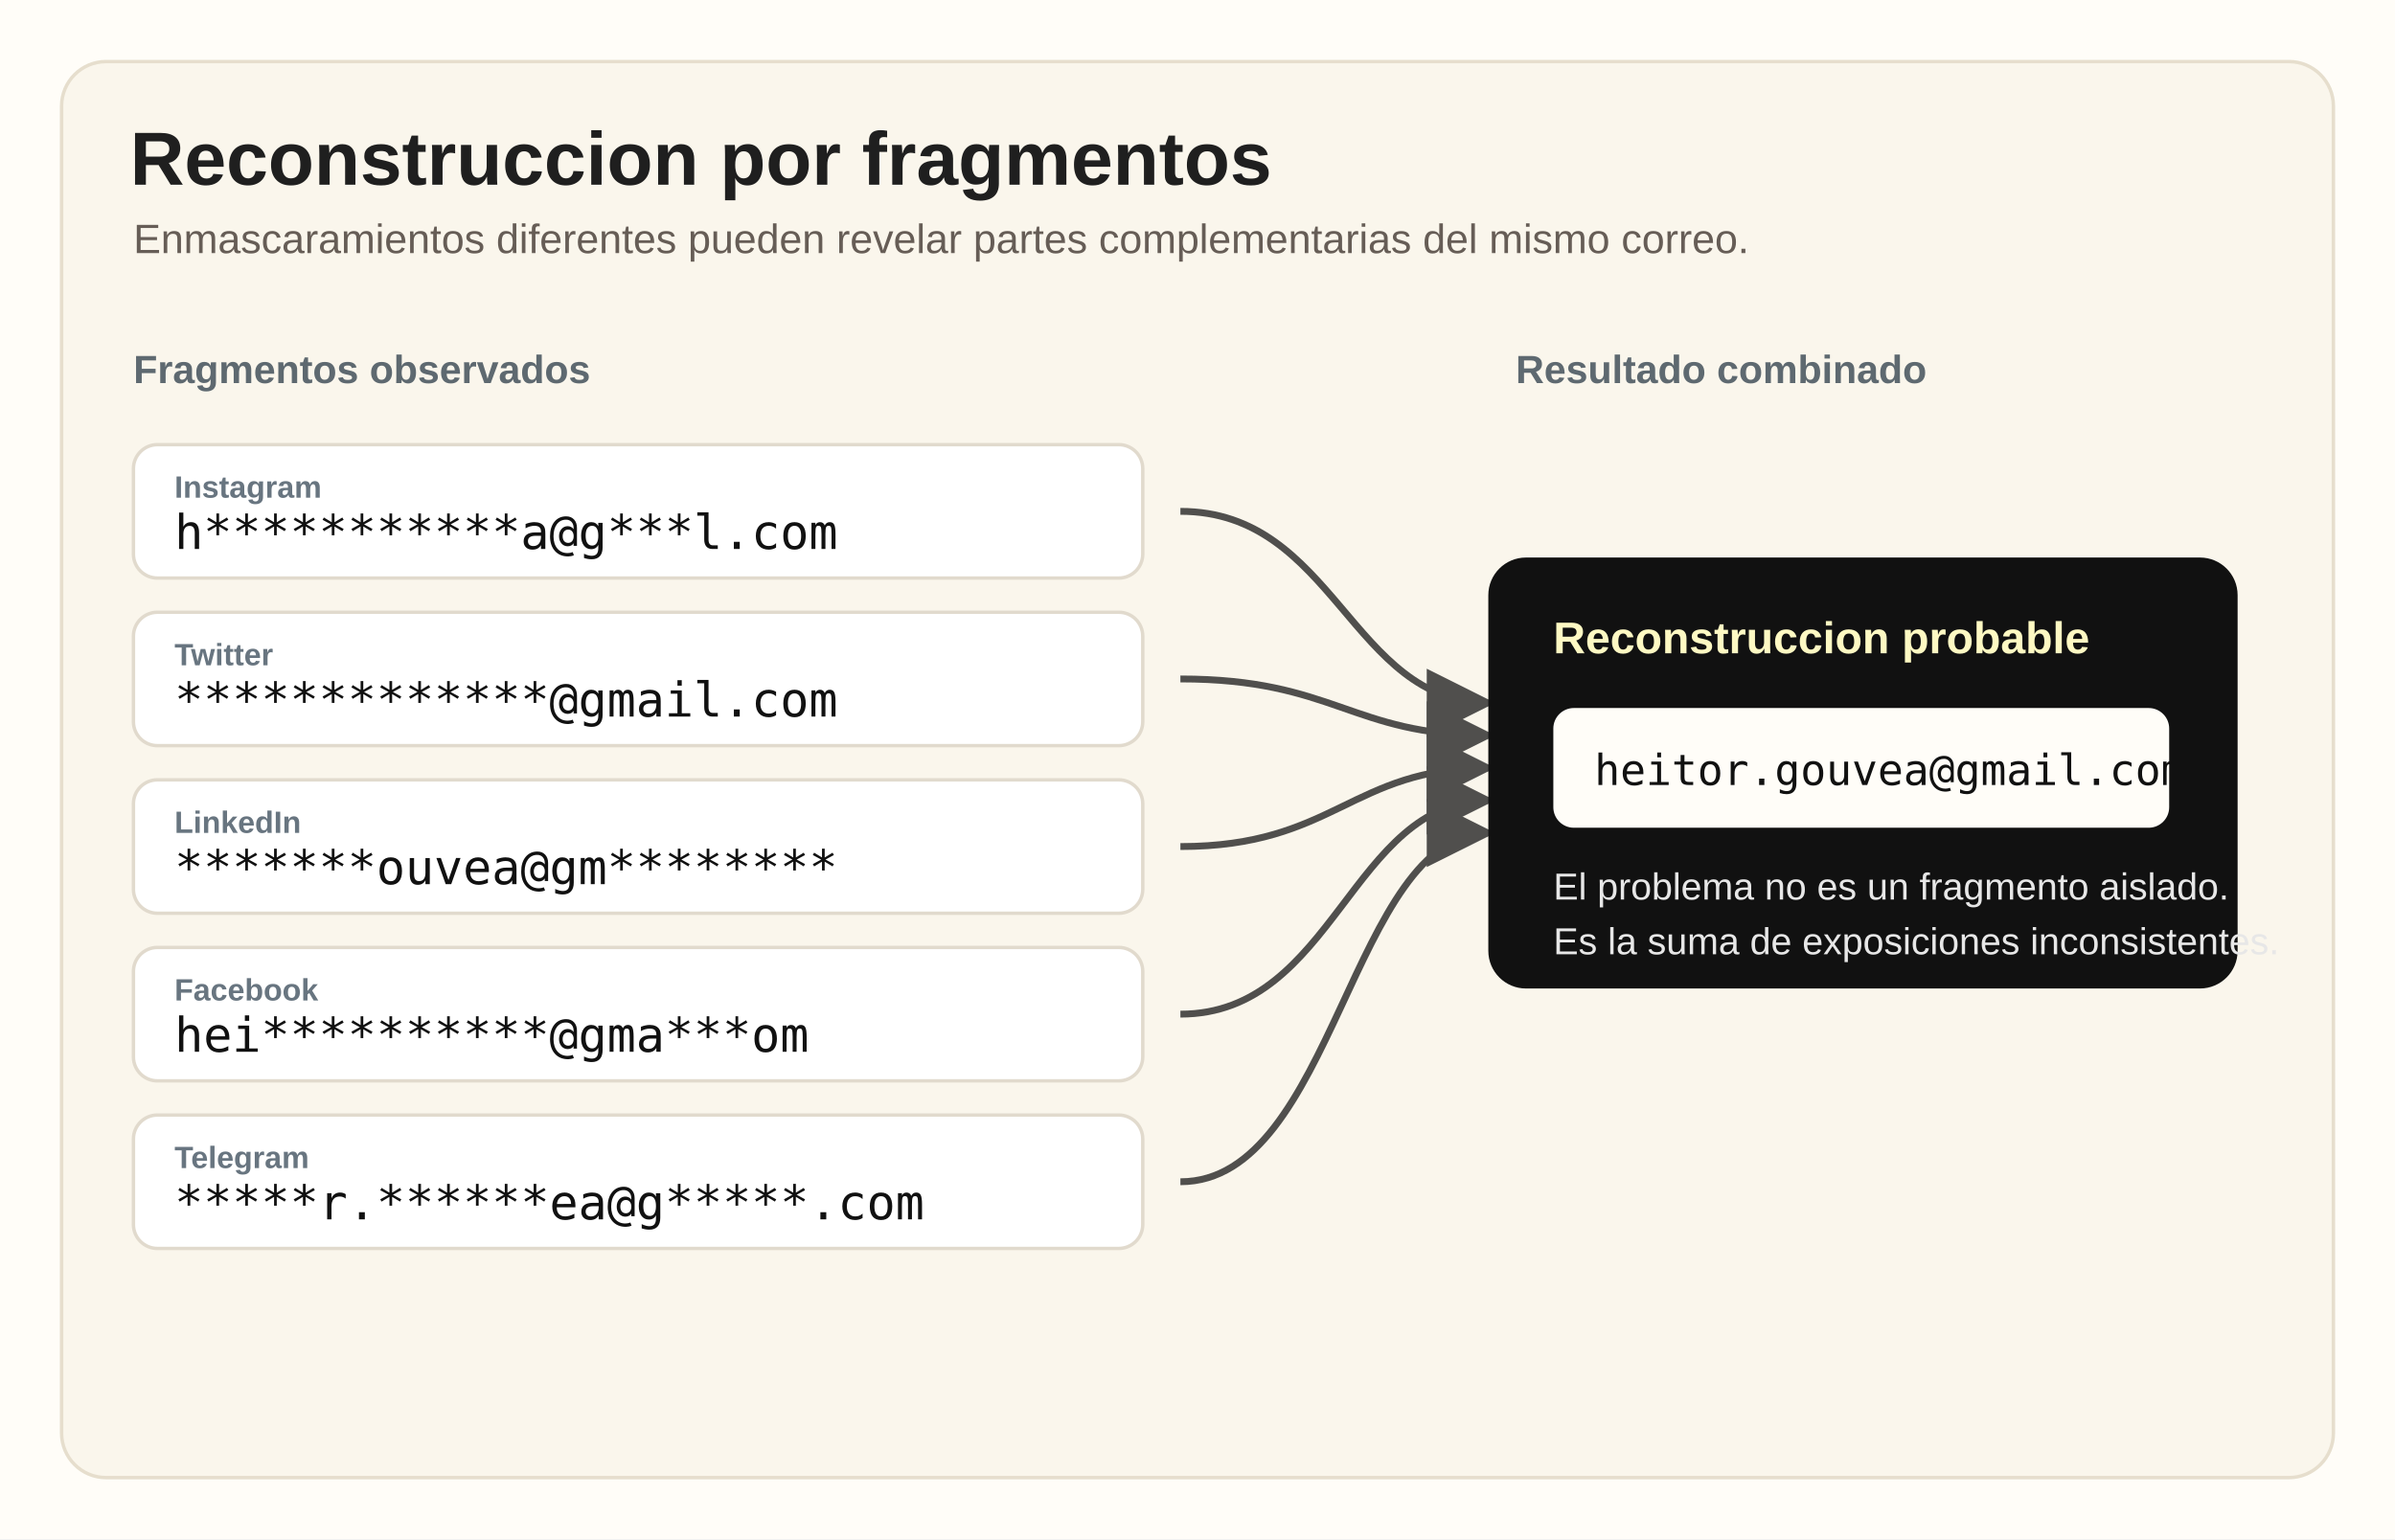
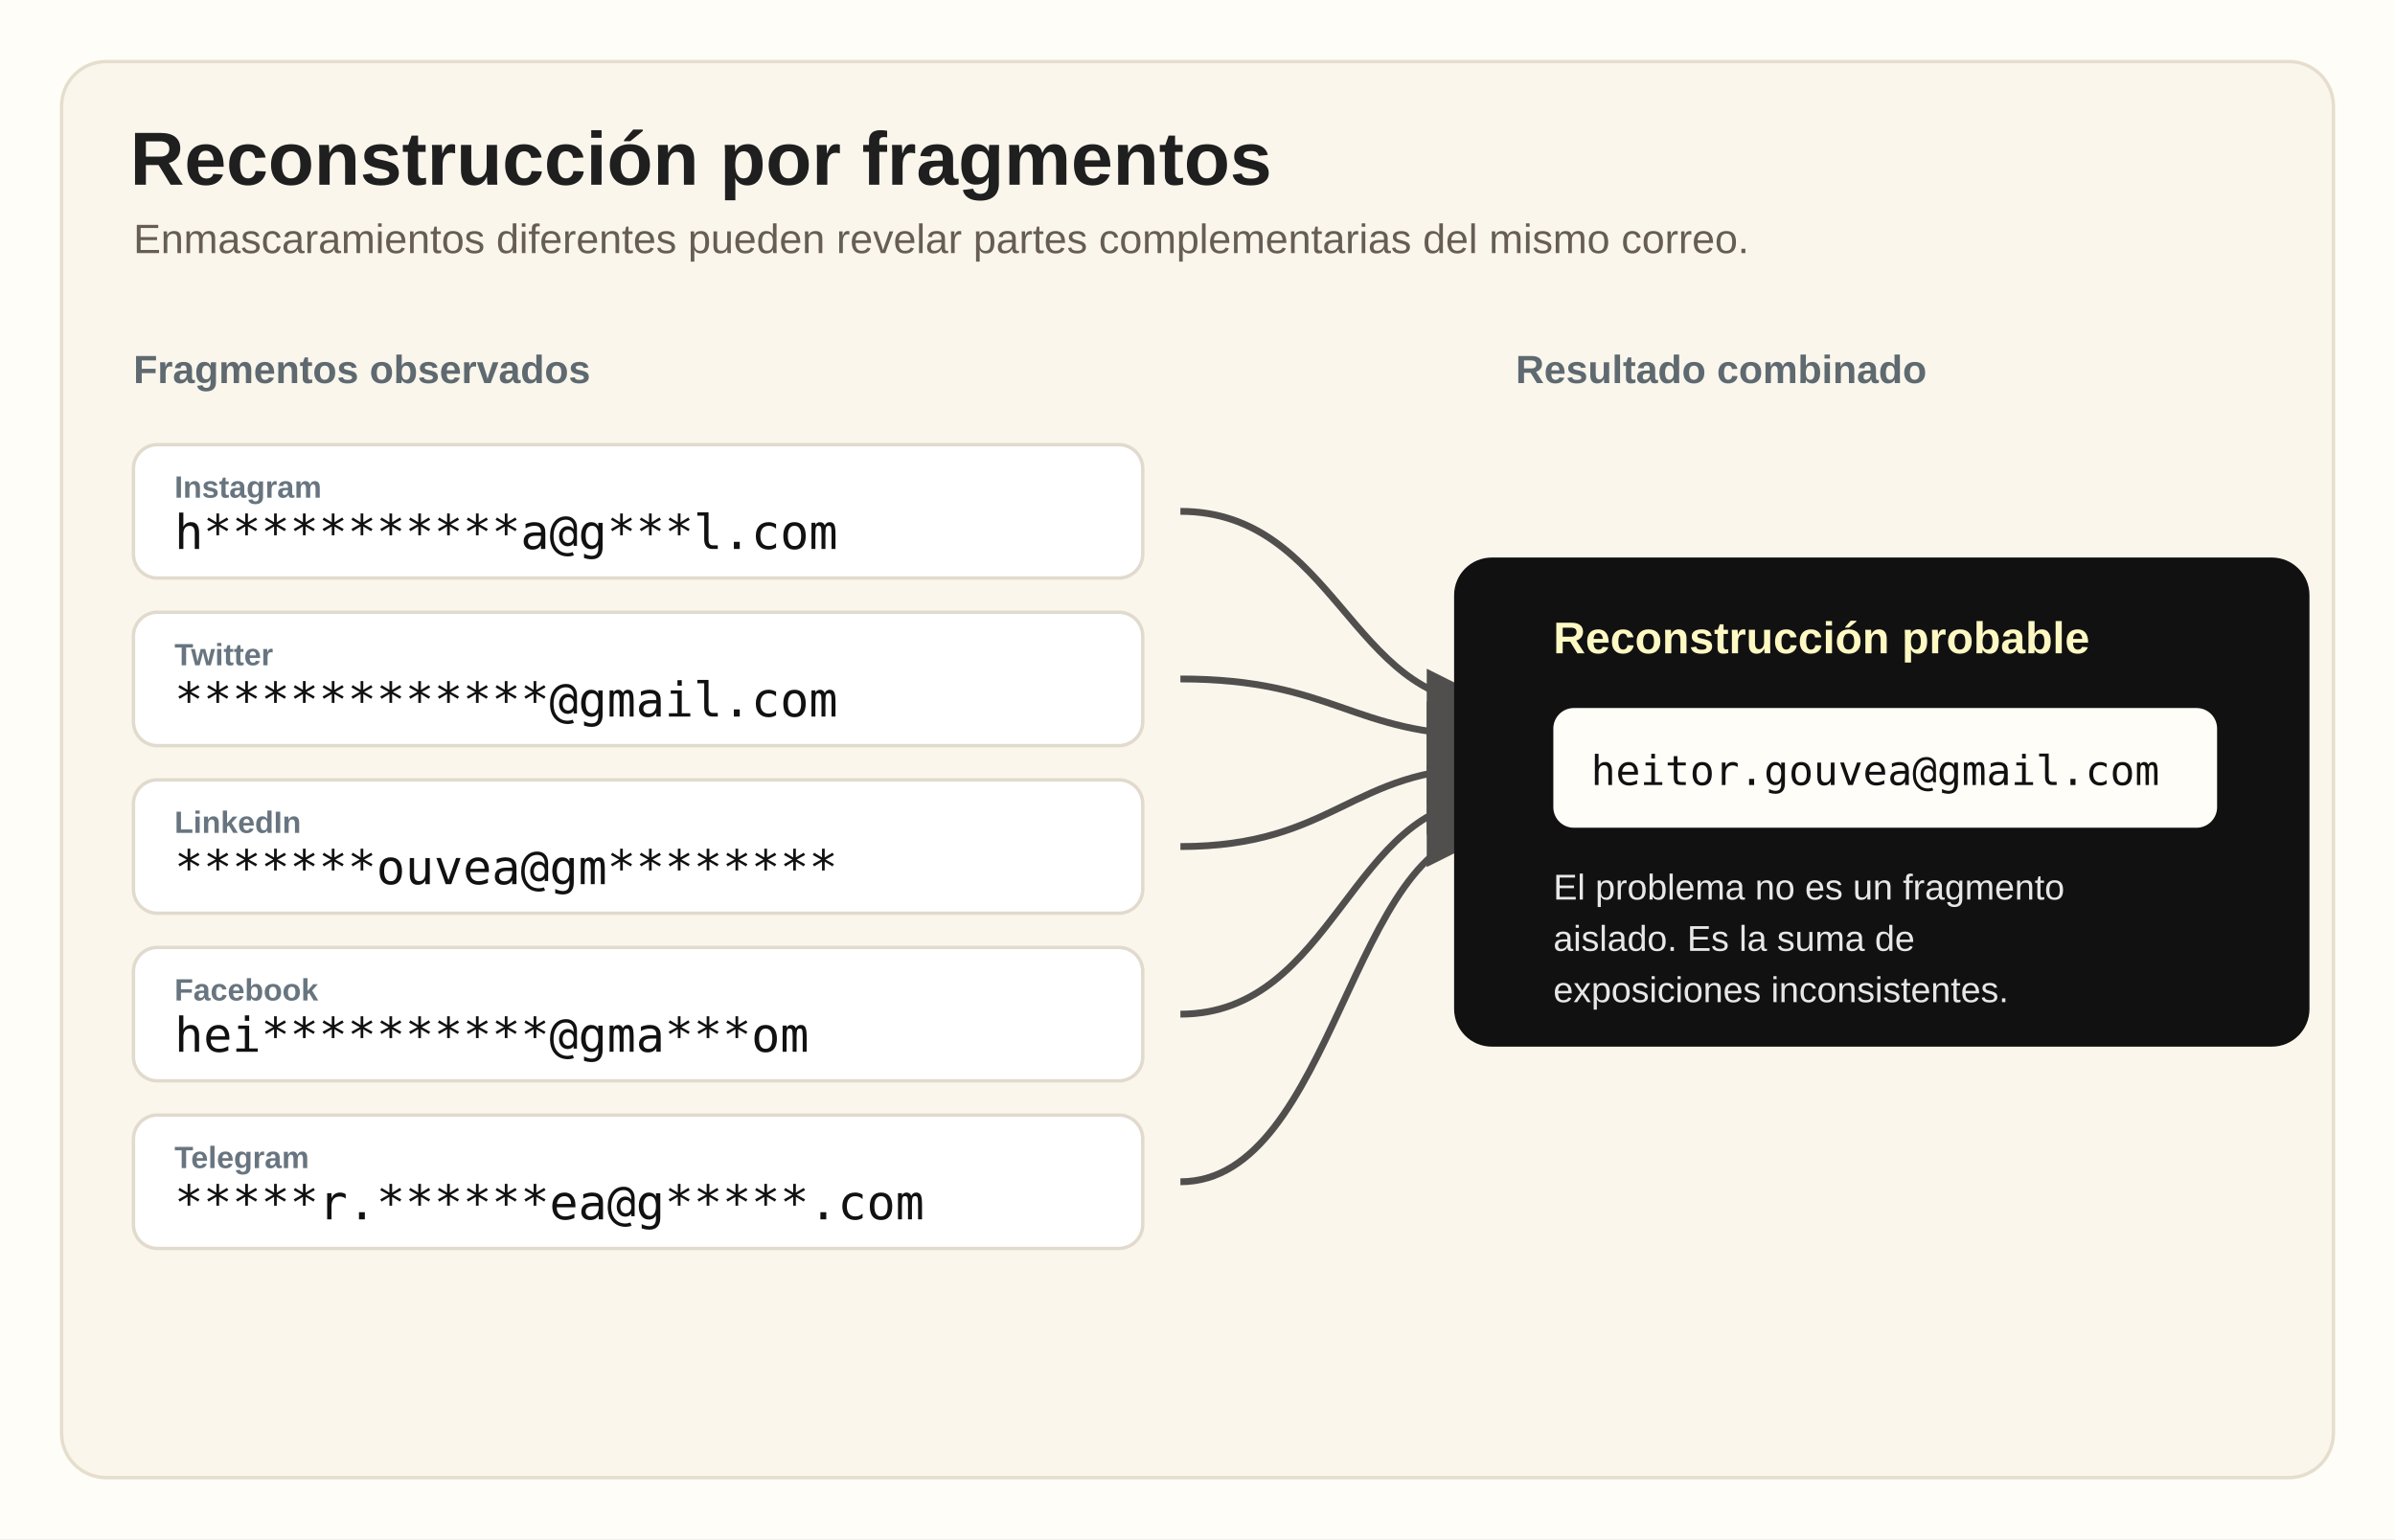
<svg xmlns="http://www.w3.org/2000/svg" width="1400" height="900" viewBox="0 0 1400 900" role="img" aria-labelledby="title desc" text-rendering="geometricPrecision">
  <defs>
    <marker id="arrow" viewBox="0 0 10 10" refX="9" refY="5" markerWidth="10" markerHeight="10" orient="auto-start-reverse">
      <path d="M0 0L10 5L0 10Z" fill="#252525" />
    </marker>
  </defs>
  <rect width="1400" height="900" fill="#fffdf8" />
  <rect x="36" y="36" width="1328" height="828" rx="26" fill="#faf6ec" stroke="#e6decd" stroke-width="2" />
-   <text x="76" y="108" fill="#1f1f1f" font-family="Arial, sans-serif" font-size="44" font-weight="700">Reconstruccion por fragmentos</text>
+   <text x="76" y="108" fill="#1f1f1f" font-family="Arial, sans-serif" font-size="44" font-weight="700">Reconstrucción por fragmentos</text>
  <text x="78" y="148" fill="#665d56" font-family="Arial, sans-serif" font-size="24">Enmascaramientos diferentes pueden revelar partes complementarias del mismo correo.</text>
  <text x="78" y="224" fill="#5e6970" font-family="Arial, sans-serif" font-size="23" font-weight="700">Fragmentos observados</text>
  <text x="886" y="224" fill="#5e6970" font-family="Arial, sans-serif" font-size="23" font-weight="700">Resultado combinado</text>
  <g font-family="Arial, sans-serif">
    <g transform="translate(78 260)">
      <rect width="590" height="78" rx="14" fill="#ffffff" stroke="#e1dacd" stroke-width="2" />
      <text x="24" y="31" fill="#687580" font-size="18" font-weight="700">Instagram</text>
      <text x="24" y="61" fill="#111111" font-size="28" font-family="Menlo, Consolas, monospace">h***********a@g***l.com</text>
    </g>
    <g transform="translate(78 358)">
      <rect width="590" height="78" rx="14" fill="#ffffff" stroke="#e1dacd" stroke-width="2" />
      <text x="24" y="31" fill="#687580" font-size="18" font-weight="700">Twitter</text>
      <text x="24" y="61" fill="#111111" font-size="28" font-family="Menlo, Consolas, monospace">*************@gmail.com</text>
    </g>
    <g transform="translate(78 456)">
      <rect width="590" height="78" rx="14" fill="#ffffff" stroke="#e1dacd" stroke-width="2" />
      <text x="24" y="31" fill="#687580" font-size="18" font-weight="700">LinkedIn</text>
      <text x="24" y="61" fill="#111111" font-size="28" font-family="Menlo, Consolas, monospace">*******ouvea@gm********</text>
    </g>
    <g transform="translate(78 554)">
      <rect width="590" height="78" rx="14" fill="#ffffff" stroke="#e1dacd" stroke-width="2" />
      <text x="24" y="31" fill="#687580" font-size="18" font-weight="700">Facebook</text>
      <text x="24" y="61" fill="#111111" font-size="28" font-family="Menlo, Consolas, monospace">hei**********@gma***om</text>
    </g>
    <g transform="translate(78 652)">
      <rect width="590" height="78" rx="14" fill="#ffffff" stroke="#e1dacd" stroke-width="2" />
      <text x="24" y="31" fill="#687580" font-size="18" font-weight="700">Telegram</text>
      <text x="24" y="61" fill="#111111" font-size="28" font-family="Menlo, Consolas, monospace">*****r.******ea@g*****.com</text>
    </g>
  </g>
  <g stroke="#252525" stroke-width="4" fill="none" marker-end="url(#arrow)" opacity="0.8">
    <path d="M690 299 C780 299 790 411 870 411" />
    <path d="M690 397 C780 397 790 430 870 430" />
    <path d="M690 495 C780 495 790 449 870 449" />
    <path d="M690 593 C780 593 790 468 870 468" />
    <path d="M690 691 C780 691 790 487 870 487" />
  </g>
  <g font-family="Arial, sans-serif">
-     <rect x="870" y="326" width="438" height="252" rx="22" fill="#111111" />
-     <text x="908" y="382" fill="#fef9c3" font-size="26" font-weight="700">Reconstruccion probable</text>
-     <rect x="908" y="414" width="360" height="70" rx="12" fill="#fffdf8" />
-     <text x="932" y="459" fill="#111111" font-size="25" font-family="Menlo, Consolas, monospace">heitor.gouvea@gmail.com</text>
-     <text x="908" y="526" fill="#e7e7e7" font-size="22">El problema no es un fragmento aislado.</text>
-     <text x="908" y="558" fill="#e7e7e7" font-size="22">Es la suma de exposiciones inconsistentes.</text>
+     <rect x="850" y="326" width="500" height="286" rx="22" fill="#111111" />
+     <text x="908" y="382" fill="#fef9c3" font-size="26" font-weight="700">Reconstrucción probable</text>
+     <rect x="908" y="414" width="388" height="70" rx="12" fill="#fffdf8" />
+     <text x="930" y="459" fill="#111111" font-size="24" font-family="Menlo, Consolas, monospace">heitor.gouvea@gmail.com</text>
+     <text x="908" y="526" fill="#e7e7e7" font-size="21">El problema no es un fragmento</text>
+     <text x="908" y="556" fill="#e7e7e7" font-size="21">aislado. Es la suma de</text>
+     <text x="908" y="586" fill="#e7e7e7" font-size="21">exposiciones inconsistentes.</text>
  </g>
</svg>
